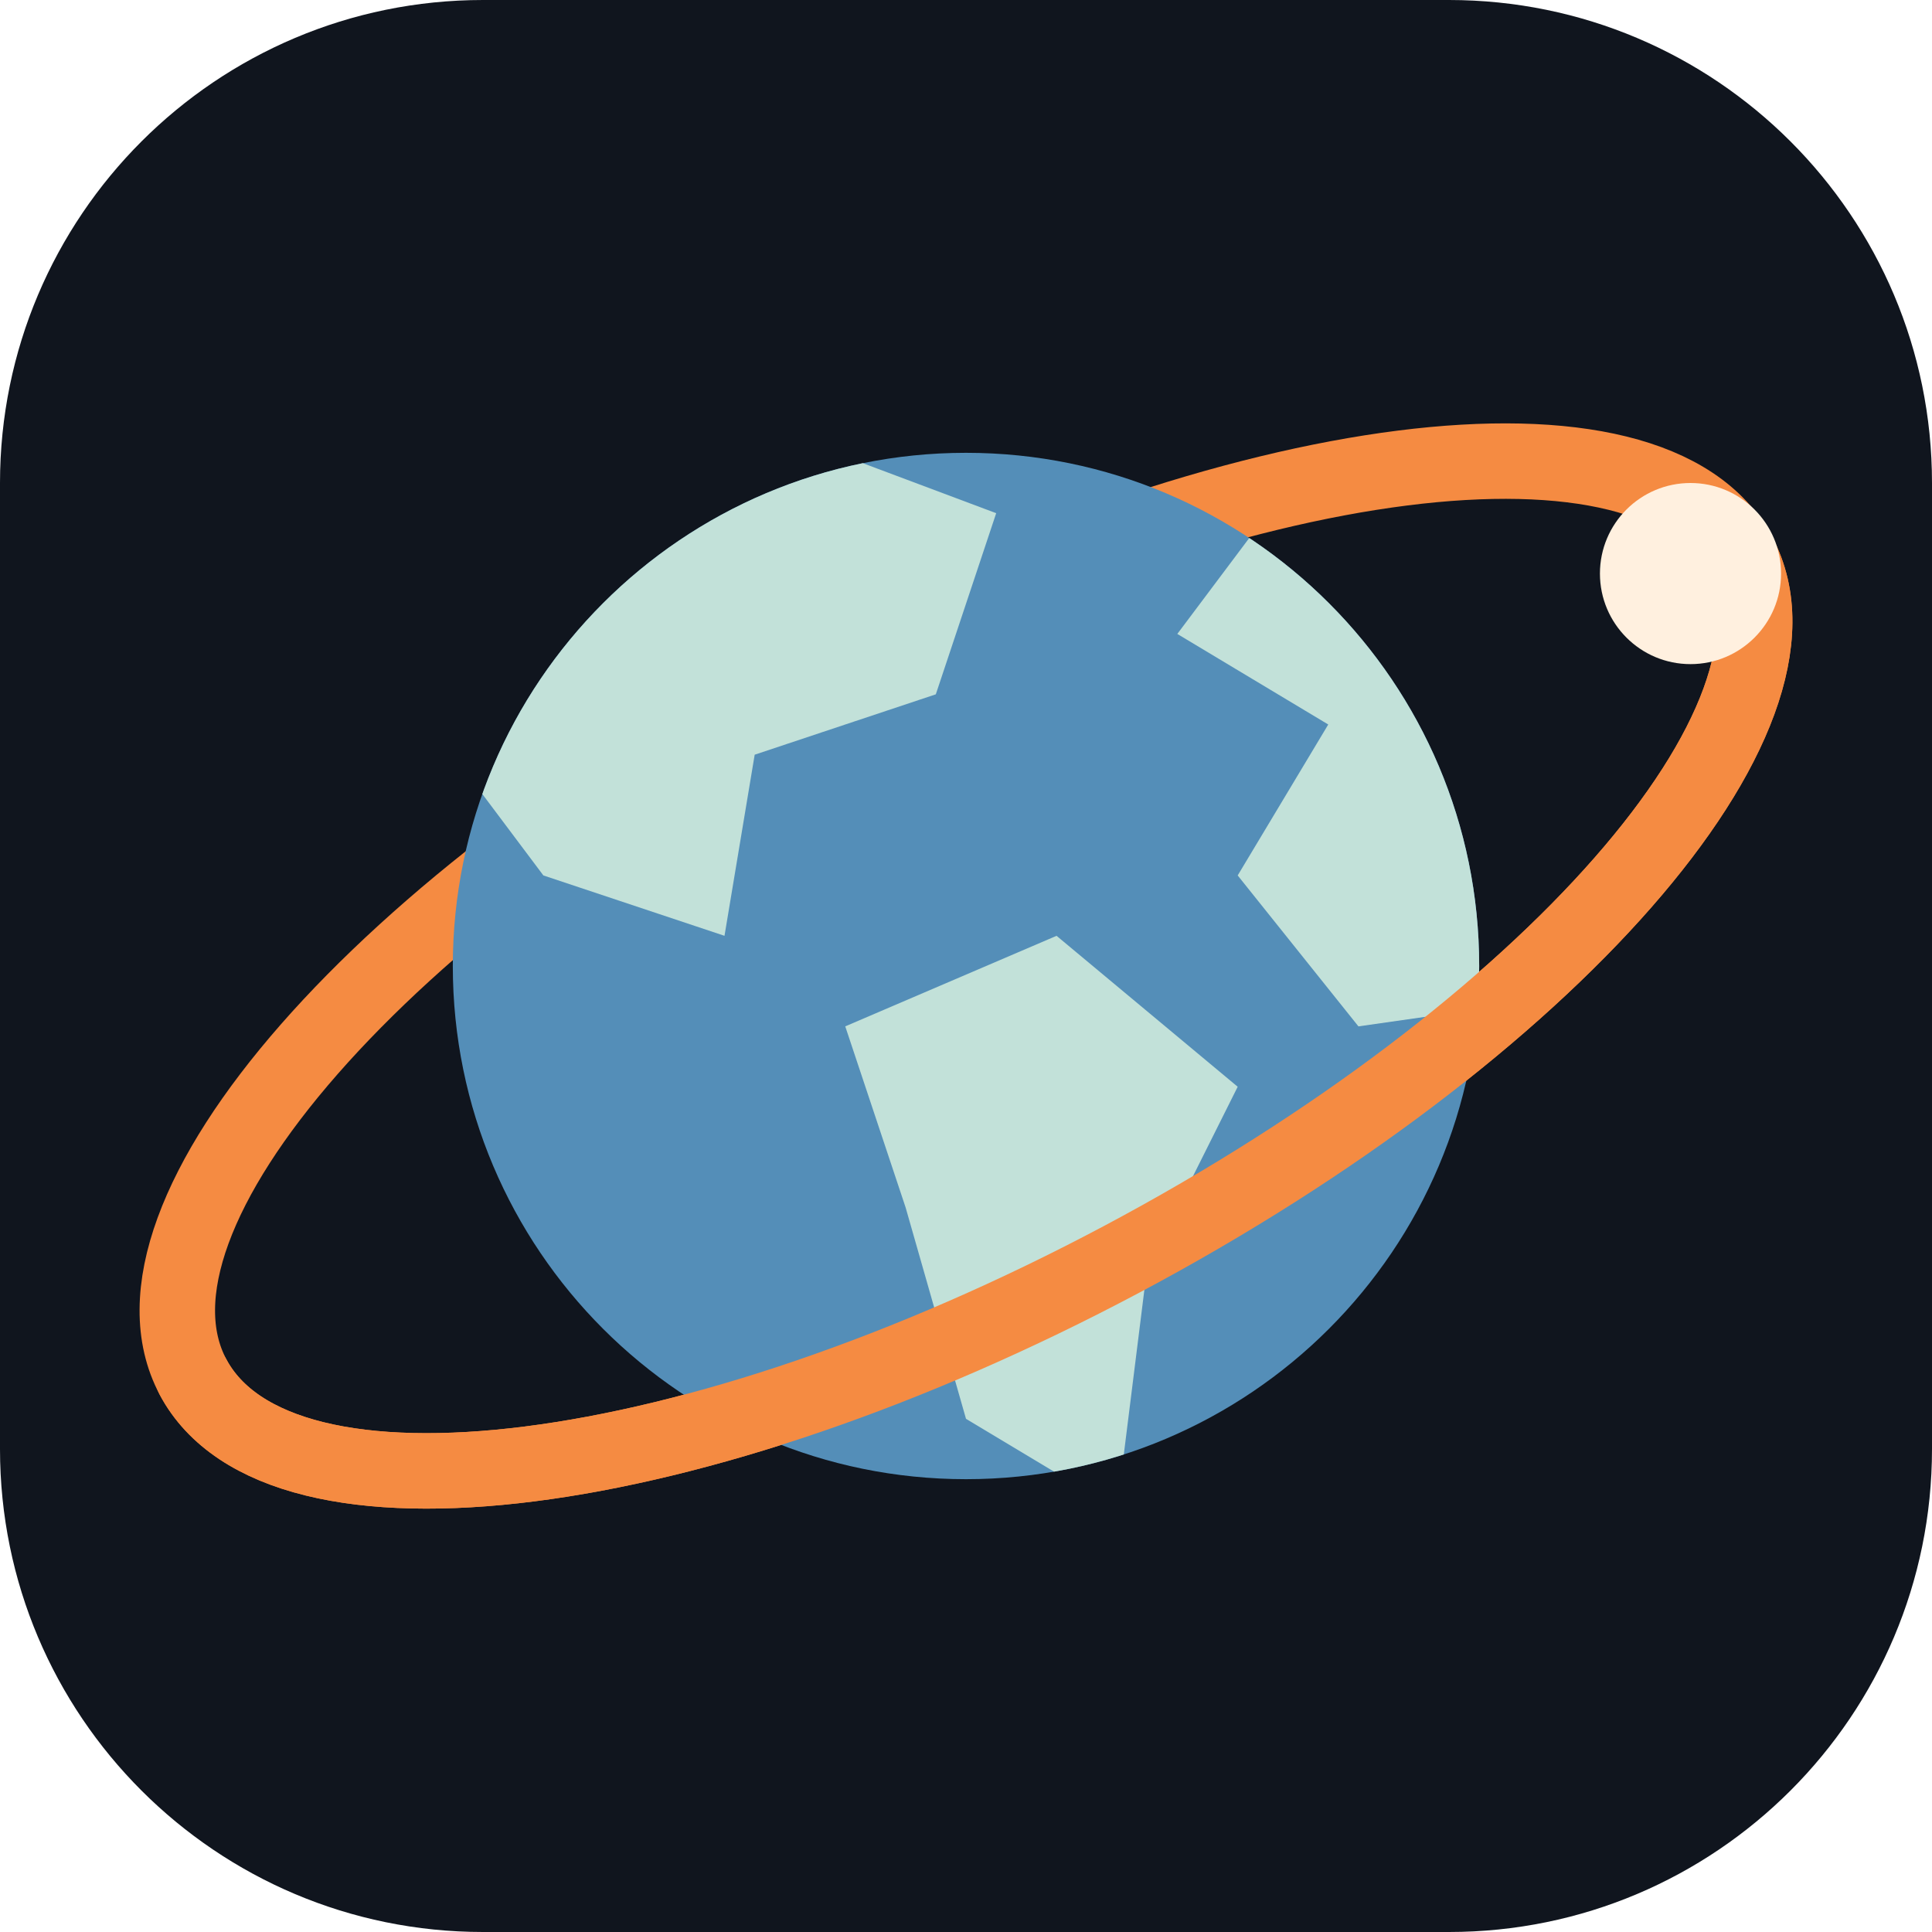
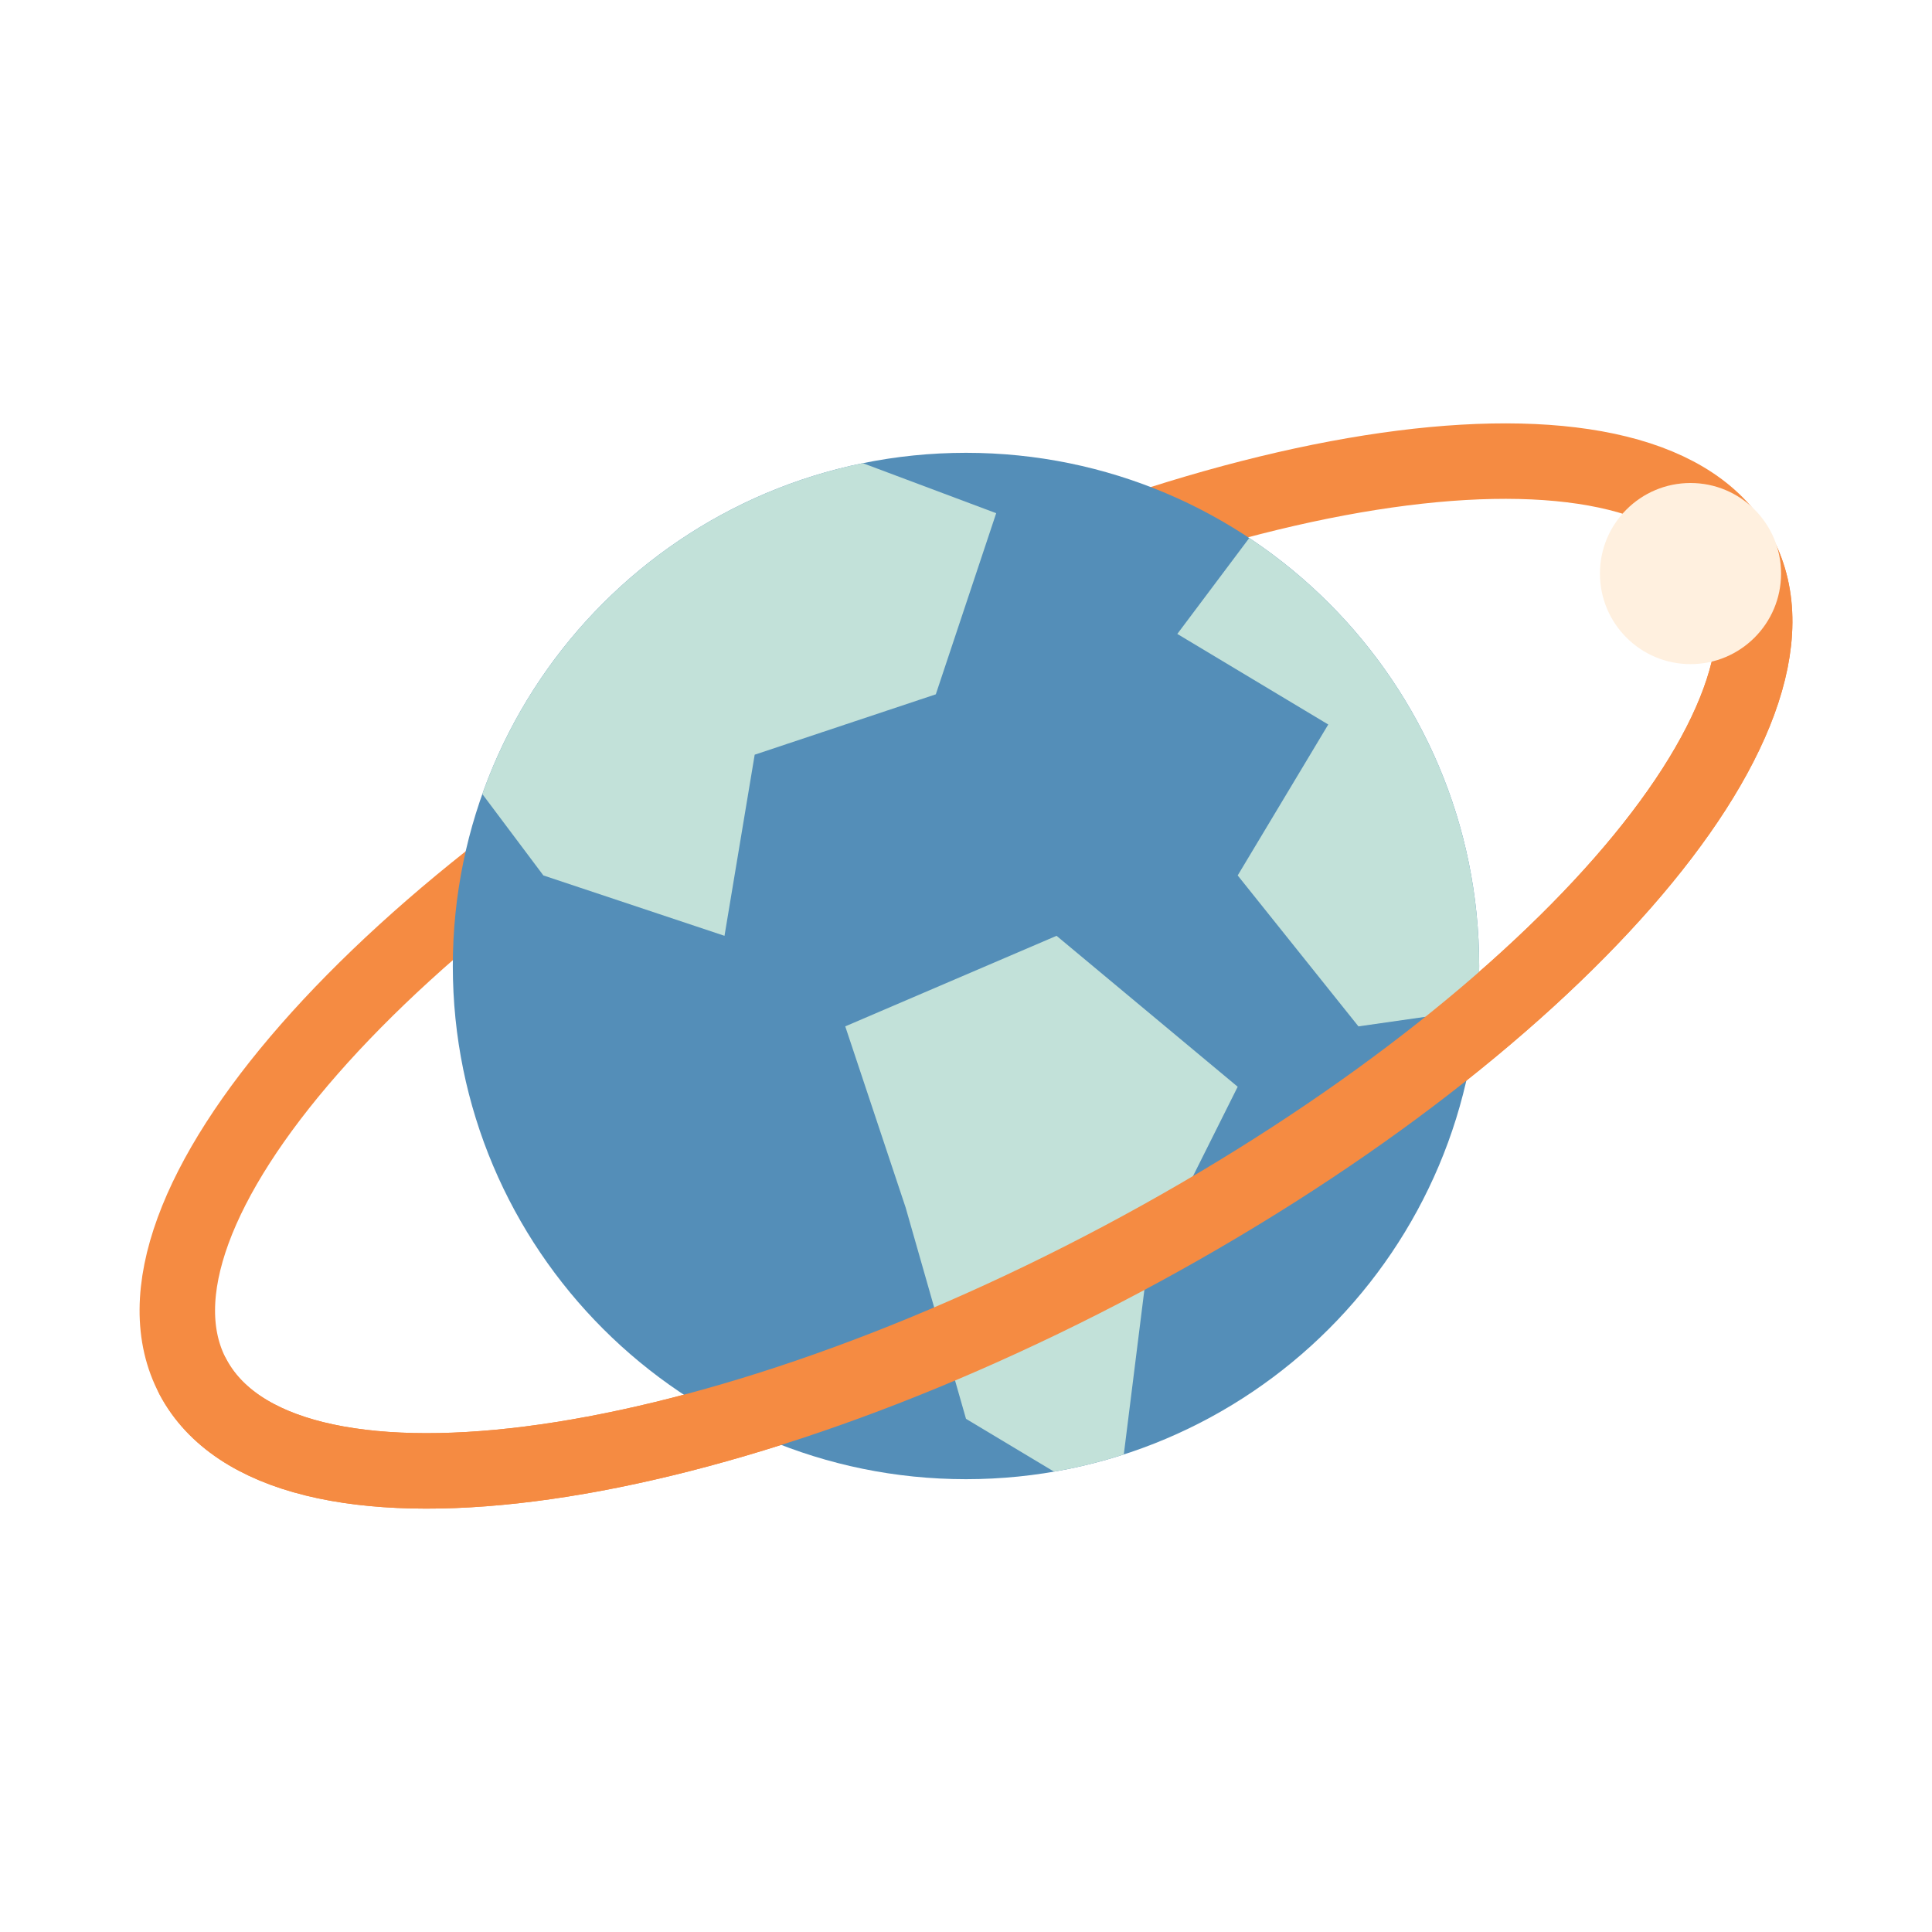
<svg xmlns="http://www.w3.org/2000/svg" viewBox="0 0 64 64">
  <defs>
    <clipPath id="earth">
      <circle cx="32" cy="32" r="17" />
    </clipPath>
  </defs>
-   <rect width="64" height="64" rx="16" fill="#10151e" />
  <ellipse cx="32" cy="32" rx="29" ry="11" transform="rotate(-28 32 32)" fill="none" stroke="#f58b42" stroke-width="2.5" />
  <circle cx="32" cy="32" r="17" fill="#548eb8" />
  <g clip-path="url(#earth)" fill="#c2e1d9">
    <path d="m16 21 9-7 8 3-2 6-6 2-1 6-6-2-3-4Zm12 13 7-3 6 5-3 6-1 8-5-3-2-7Zm14-17 8 6 2 10-7 1-4-5 3-5-5-3Z" />
  </g>
  <path d="M3 32a29 11 0 0 0 58 0" transform="rotate(-28 32 32)" fill="none" stroke="#f58b42" stroke-width="2.5" stroke-linecap="round" />
  <circle cx="56" cy="19" r="3" fill="#fff0df" />
</svg>
